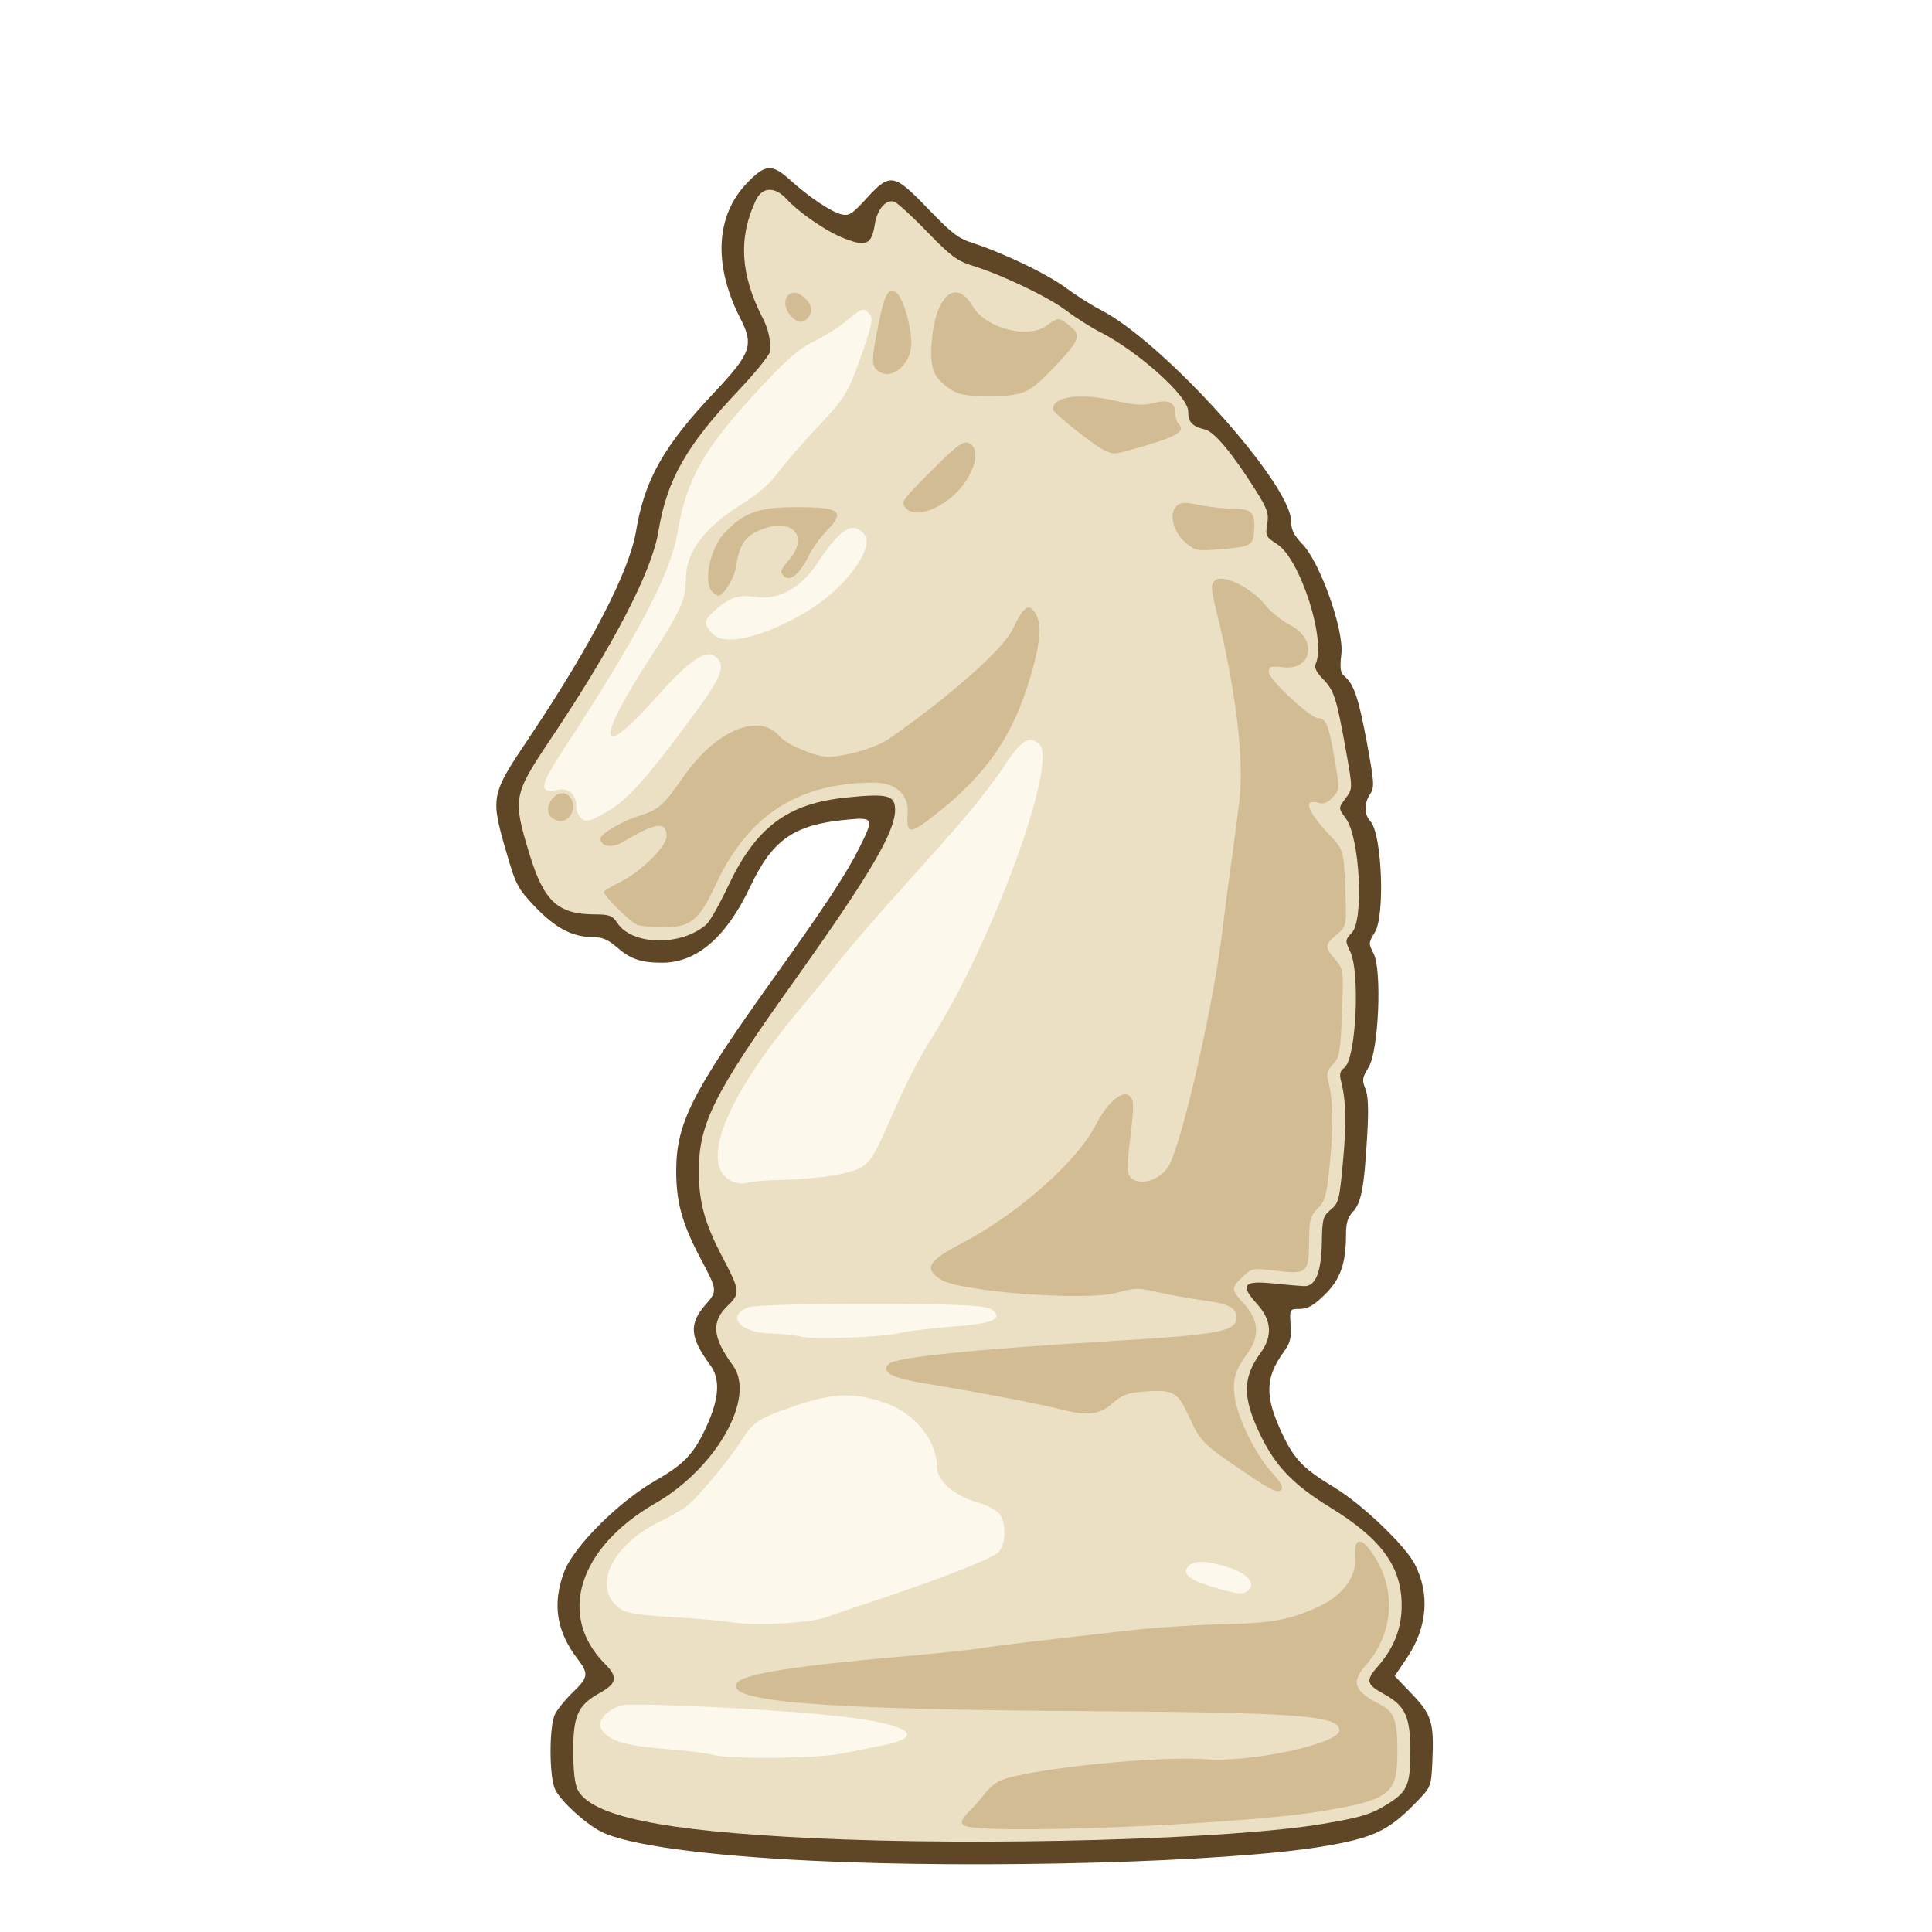
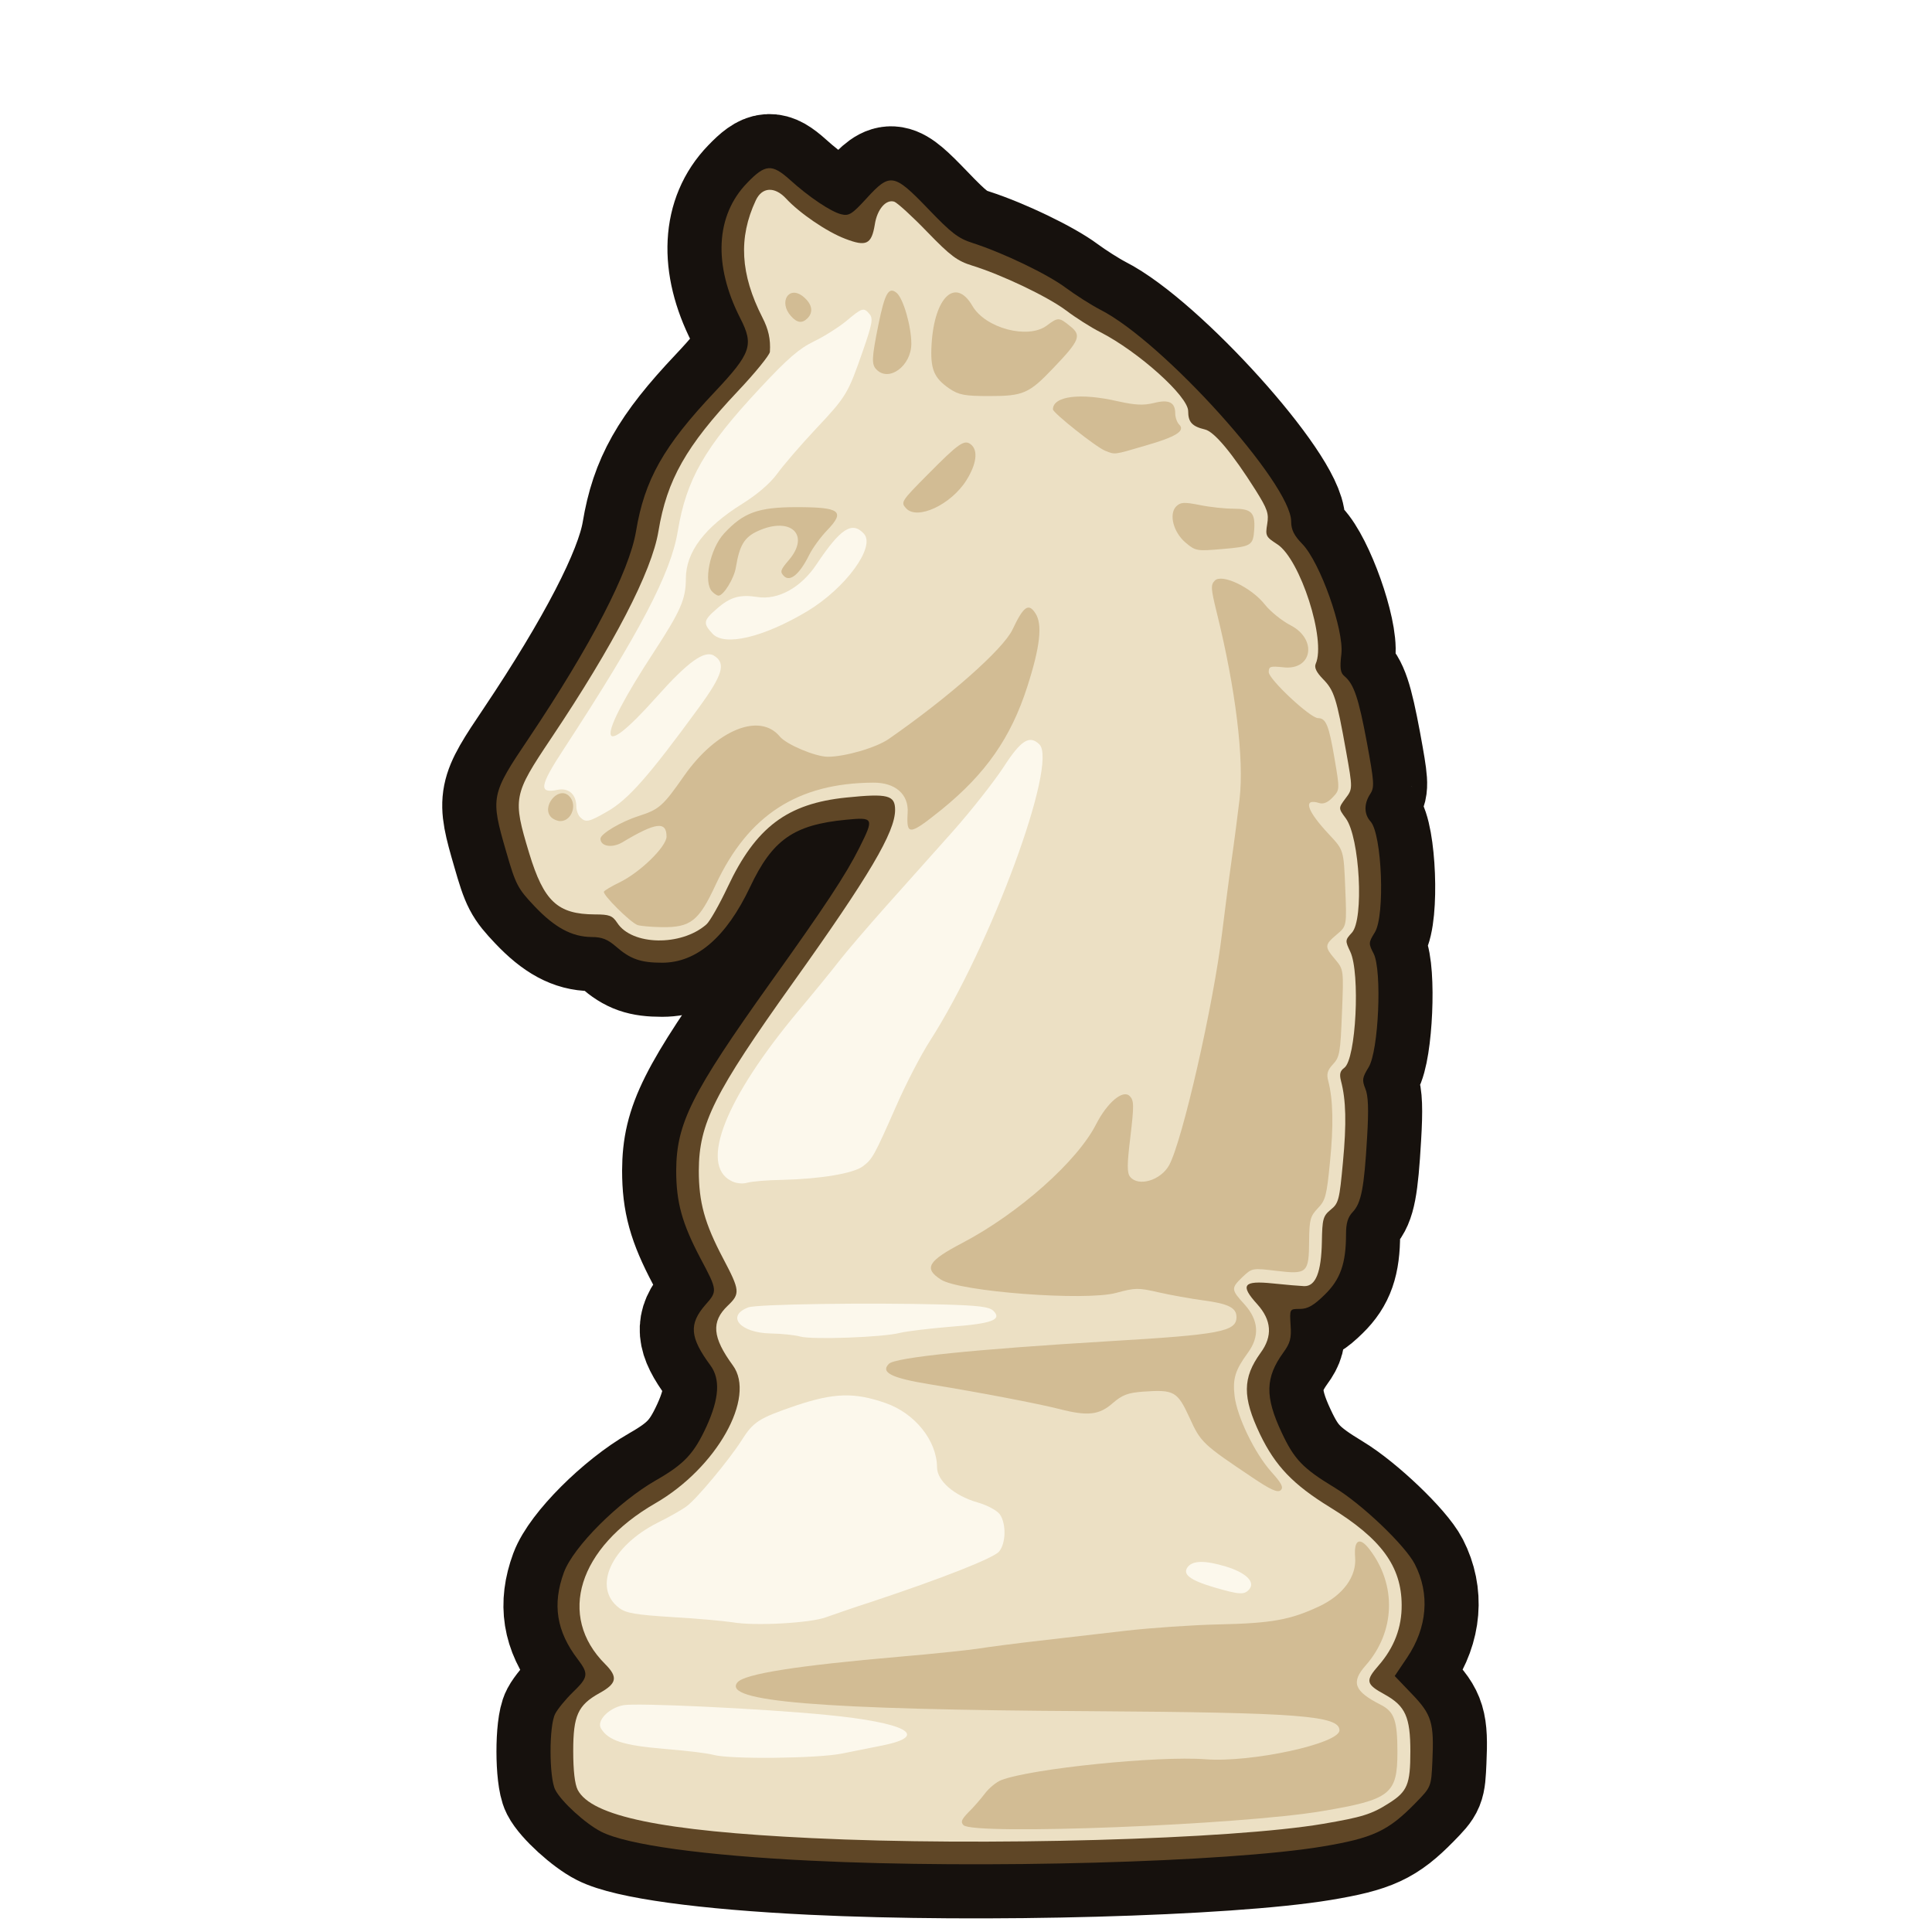
<svg xmlns="http://www.w3.org/2000/svg" viewBox="0 0 100 100">
+   <path fill="#16110d" stroke="#16110d" stroke-width="5.6" stroke-linejoin="round" d="M42.00 96.31C36.46 96.04 32.45 95.49 31.12 94.81C30.31 94.40 29.05 93.25 28.74 92.64C28.42 92.02 28.41 89.31 28.74 88.70C28.87 88.45 29.28 87.95 29.65 87.59C30.45 86.82 30.48 86.64 29.91 85.89C28.80 84.44 28.58 83.04 29.19 81.38C29.68 80.06 32.01 77.73 33.95 76.62C35.42 75.78 35.92 75.24 36.57 73.83C37.23 72.38 37.29 71.38 36.77 70.67C35.70 69.22 35.65 68.53 36.51 67.54C37.14 66.83 37.14 66.79 36.26 65.14C35.30 63.32 35.00 62.23 35.00 60.59C35.01 58.15 35.79 56.59 39.87 50.87C42.69 46.93 43.79 45.26 44.48 43.88C45.25 42.34 45.23 42.29 43.79 42.43C41.08 42.69 39.98 43.46 38.82 45.92C37.59 48.51 36.06 49.83 34.27 49.83C33.16 49.83 32.62 49.64 31.88 48.99C31.45 48.62 31.16 48.50 30.62 48.50C29.60 48.49 28.71 48.01 27.66 46.90C26.80 45.99 26.69 45.79 26.20 44.08C25.38 41.26 25.40 41.13 27.37 38.21C30.60 33.39 32.57 29.58 32.92 27.50C33.36 24.84 34.34 23.09 37.01 20.27C38.88 18.28 39.03 17.86 38.31 16.46C36.91 13.71 37.04 11.15 38.67 9.47C39.61 8.49 39.95 8.47 40.88 9.30C41.87 10.20 43.01 10.96 43.54 11.09C43.94 11.19 44.10 11.09 44.85 10.27C46.07 8.93 46.27 8.97 48.04 10.81C49.23 12.05 49.59 12.34 50.35 12.58C51.93 13.09 54.22 14.19 55.17 14.90C55.67 15.27 56.47 15.78 56.95 16.03C60.20 17.68 66.83 25.04 66.83 26.99C66.83 27.42 66.98 27.72 67.41 28.16C68.33 29.11 69.57 32.60 69.43 33.85C69.34 34.59 69.38 34.83 69.59 35.00C70.08 35.41 70.32 36.13 70.75 38.43C71.13 40.50 71.15 40.75 70.92 41.10C70.59 41.60 70.60 42.15 70.94 42.52C71.53 43.18 71.70 47.39 71.16 48.26C70.83 48.79 70.83 48.84 71.10 49.36C71.54 50.23 71.36 54.39 70.84 55.24C70.51 55.78 70.49 55.90 70.67 56.35C70.82 56.71 70.85 57.40 70.76 58.88C70.61 61.47 70.46 62.26 70.02 62.73C69.76 63.00 69.67 63.32 69.67 63.88C69.67 65.39 69.38 66.22 68.57 67.01C68.00 67.57 67.69 67.75 67.28 67.75C66.75 67.75 66.75 67.75 66.80 68.58C66.85 69.26 66.78 69.52 66.43 70.00C65.49 71.30 65.46 72.28 66.34 74.15C66.99 75.54 67.43 76.00 69.08 77.00C70.49 77.85 72.73 79.99 73.23 80.96C74.02 82.50 73.88 84.24 72.83 85.80L72.19 86.75L73.08 87.68C74.11 88.75 74.23 89.17 74.14 91.16C74.08 92.49 74.08 92.49 73.25 93.34C71.84 94.78 71.06 95.14 68.42 95.58C63.50 96.39 50.85 96.74 42.00 96.31Z" />
  <path fill="#5f4626" d="M42.00 96.31C36.46 96.04 32.45 95.49 31.12 94.81C30.31 94.40 29.05 93.25 28.74 92.64C28.42 92.02 28.41 89.31 28.74 88.70C28.87 88.45 29.28 87.95 29.65 87.59C30.45 86.82 30.48 86.64 29.91 85.89C28.80 84.44 28.58 83.04 29.19 81.38C29.68 80.06 32.01 77.73 33.95 76.62C35.42 75.78 35.92 75.24 36.57 73.83C37.23 72.38 37.29 71.38 36.77 70.67C35.70 69.22 35.65 68.53 36.51 67.54C37.14 66.83 37.14 66.79 36.26 65.14C35.30 63.32 35.00 62.23 35.00 60.59C35.01 58.15 35.79 56.59 39.87 50.87C42.69 46.93 43.79 45.26 44.48 43.88C45.25 42.34 45.23 42.29 43.79 42.43C41.08 42.69 39.98 43.46 38.82 45.92C37.59 48.51 36.06 49.83 34.27 49.83C33.16 49.83 32.62 49.64 31.88 48.99C31.45 48.62 31.16 48.50 30.62 48.50C29.60 48.49 28.71 48.01 27.66 46.90C26.80 45.99 26.69 45.79 26.20 44.08C25.38 41.26 25.40 41.13 27.37 38.21C30.60 33.39 32.57 29.58 32.92 27.50C33.36 24.84 34.34 23.09 37.01 20.27C38.88 18.28 39.03 17.86 38.31 16.46C36.91 13.71 37.04 11.15 38.67 9.47C39.61 8.49 39.95 8.47 40.88 9.30C41.87 10.20 43.01 10.96 43.54 11.09C43.94 11.19 44.10 11.09 44.85 10.27C46.07 8.93 46.27 8.97 48.04 10.81C49.23 12.05 49.59 12.34 50.35 12.58C51.93 13.09 54.22 14.19 55.17 14.90C55.67 15.27 56.47 15.78 56.95 16.03C60.20 17.68 66.83 25.04 66.83 26.99C66.83 27.42 66.98 27.72 67.41 28.16C68.33 29.11 69.57 32.60 69.43 33.85C69.34 34.59 69.38 34.83 69.59 35.00C70.08 35.41 70.32 36.13 70.75 38.43C71.13 40.50 71.15 40.75 70.92 41.10C70.59 41.60 70.60 42.15 70.94 42.52C71.53 43.18 71.70 47.39 71.16 48.26C70.83 48.79 70.83 48.84 71.10 49.36C71.54 50.23 71.36 54.39 70.84 55.24C70.51 55.78 70.49 55.90 70.67 56.35C70.82 56.71 70.85 57.40 70.76 58.88C70.61 61.47 70.46 62.26 70.02 62.73C69.76 63.00 69.67 63.32 69.67 63.88C69.67 65.39 69.38 66.22 68.57 67.01C68.00 67.57 67.69 67.75 67.28 67.75C66.75 67.75 66.75 67.75 66.80 68.58C66.85 69.26 66.78 69.52 66.43 70.00C65.49 71.30 65.46 72.28 66.34 74.15C66.99 75.54 67.43 76.00 69.08 77.00C70.49 77.85 72.73 79.99 73.23 80.96C74.02 82.50 73.88 84.24 72.83 85.80L72.19 86.75L73.08 87.68C74.11 88.75 74.23 89.17 74.14 91.16C74.08 92.49 74.08 92.49 73.25 93.34C71.84 94.78 71.06 95.14 68.42 95.58C63.50 96.39 50.85 96.74 42.00 96.31Z" />
  <path fill="#ece0c4" d="M42.00 95.14C34.27 94.77 30.61 94.01 29.90 92.64C29.75 92.34 29.67 91.65 29.67 90.63C29.67 88.80 29.91 88.26 31.02 87.64C31.93 87.14 32.00 86.81 31.32 86.13C28.83 83.64 29.93 80.11 33.92 77.81C37.09 75.98 39.15 72.32 37.93 70.67C36.87 69.22 36.80 68.41 37.67 67.58C38.32 66.96 38.30 66.79 37.43 65.14C36.47 63.32 36.17 62.23 36.17 60.59C36.18 58.15 36.96 56.59 41.04 50.87C45.00 45.32 46.33 43.07 46.33 41.92C46.33 41.16 45.96 41.06 43.81 41.28C40.75 41.59 39.12 42.81 37.66 45.92C37.23 46.83 36.73 47.71 36.56 47.85C35.26 48.99 32.71 48.94 31.95 47.77C31.70 47.39 31.54 47.33 30.79 47.33C28.86 47.32 28.15 46.66 27.39 44.16C26.53 41.31 26.56 41.15 28.53 38.21C31.76 33.39 33.74 29.58 34.08 27.50C34.52 24.84 35.51 23.09 38.17 20.27C39.09 19.30 39.84 18.37 39.85 18.21C39.89 17.56 39.78 17.05 39.46 16.43C38.32 14.19 38.21 12.31 39.12 10.37C39.44 9.68 40.09 9.64 40.68 10.27C41.38 11.03 42.80 12.00 43.75 12.36C44.84 12.78 45.11 12.65 45.28 11.62C45.40 10.83 45.86 10.30 46.29 10.44C46.45 10.50 47.22 11.20 48.00 12.01C49.20 13.25 49.55 13.51 50.33 13.75C51.87 14.23 54.20 15.34 55.17 16.06C55.67 16.44 56.47 16.95 56.95 17.19C58.92 18.20 61.50 20.51 61.50 21.28C61.50 21.85 61.70 22.07 62.37 22.23C62.85 22.34 63.79 23.47 64.99 25.37C65.61 26.36 65.68 26.58 65.59 27.13C65.49 27.73 65.52 27.79 66.11 28.17C67.30 28.94 68.65 33.14 68.10 34.36C68.02 34.55 68.13 34.79 68.48 35.15C69.05 35.73 69.18 36.13 69.67 38.87C70.02 40.83 70.02 40.83 69.64 41.33C69.27 41.83 69.27 41.83 69.66 42.36C70.38 43.34 70.61 47.60 69.97 48.28C69.62 48.66 69.62 48.69 69.89 49.26C70.41 50.36 70.19 54.83 69.58 55.27C69.36 55.43 69.32 55.60 69.41 55.95C69.67 56.94 69.70 58.14 69.51 60.16C69.33 62.10 69.29 62.28 68.88 62.61C68.48 62.94 68.44 63.09 68.42 64.28C68.39 65.85 68.10 66.59 67.50 66.57C67.27 66.56 66.54 66.50 65.88 66.43C64.35 66.27 64.17 66.51 65.07 67.50C65.82 68.33 65.88 69.16 65.25 70.02C64.31 71.32 64.30 72.31 65.22 74.24C66.01 75.88 66.93 76.84 68.83 78.01C71.49 79.64 72.54 81.07 72.55 83.07C72.56 84.24 72.16 85.28 71.36 86.20C70.66 87.00 70.69 87.17 71.68 87.71C72.74 88.30 73.00 88.87 73.00 90.65C73.00 92.36 72.85 92.73 71.88 93.34C70.99 93.91 70.48 94.06 68.49 94.40C63.73 95.21 50.85 95.57 42.00 95.14Z" />
  <path fill="#d2bc94" d="M49.87 94.47C49.71 94.31 49.77 94.17 50.12 93.81C50.38 93.56 50.76 93.12 50.98 92.83C51.20 92.54 51.58 92.23 51.82 92.14C53.37 91.54 59.96 90.87 62.40 91.06C64.76 91.24 69.33 90.25 69.33 89.56C69.33 88.80 67.21 88.64 56.42 88.57C42.40 88.49 37.35 88.07 38.17 87.08C38.53 86.64 41.26 86.21 46.58 85.75C48.23 85.61 50.03 85.42 50.58 85.34C51.13 85.25 52.60 85.06 53.83 84.92C55.07 84.78 57.10 84.54 58.33 84.40C59.57 84.26 61.70 84.11 63.05 84.08C65.82 84.02 66.78 83.85 68.29 83.14C69.52 82.56 70.23 81.59 70.14 80.59C70.07 79.69 70.38 79.53 70.89 80.20C72.30 82.04 72.22 84.46 70.69 86.20C69.91 87.08 70.09 87.54 71.47 88.24C72.17 88.60 72.33 89.05 72.33 90.69C72.33 92.86 71.97 93.15 68.45 93.74C64.23 94.46 50.40 95.00 49.87 94.47ZM64.83 76.48C62.25 74.75 62.15 74.66 61.57 73.38C60.94 72.01 60.77 71.92 59.18 72.03C58.37 72.09 58.09 72.20 57.59 72.63C56.90 73.24 56.30 73.31 54.83 72.93C53.72 72.65 50.76 72.08 48.18 71.66C46.14 71.33 45.56 71.04 46.01 70.59C46.34 70.26 50.42 69.84 57.42 69.42C63.17 69.08 64.00 68.92 64.00 68.17C64.00 67.69 63.58 67.48 62.30 67.31C61.63 67.22 60.58 67.03 59.96 66.89C58.92 66.65 58.76 66.65 57.77 66.92C56.18 67.35 49.67 66.86 48.70 66.23C47.80 65.65 48.02 65.27 49.82 64.33C52.73 62.80 55.77 60.10 56.74 58.18C57.31 57.07 58.12 56.38 58.47 56.73C58.70 56.96 58.70 57.21 58.51 58.83C58.33 60.30 58.33 60.71 58.50 60.92C58.94 61.44 60.09 61.09 60.52 60.30C61.21 59.01 62.80 52.04 63.25 48.33C63.38 47.28 63.60 45.55 63.75 44.50C63.90 43.45 64.08 42.03 64.16 41.36C64.40 39.29 63.96 35.67 62.98 31.71C62.67 30.45 62.66 30.27 62.88 30.05C63.25 29.68 64.76 30.40 65.46 31.28C65.75 31.65 66.35 32.13 66.79 32.36C68.20 33.08 67.93 34.71 66.43 34.54C65.75 34.47 65.67 34.49 65.67 34.79C65.67 35.16 67.82 37.17 68.22 37.17C68.63 37.17 68.78 37.53 69.07 39.23C69.35 40.88 69.35 40.88 68.98 41.27C68.74 41.53 68.50 41.63 68.30 41.57C67.42 41.29 67.62 41.94 68.80 43.20C69.55 44.00 69.55 44.00 69.63 45.97C69.71 47.93 69.71 47.93 69.19 48.37C68.55 48.91 68.55 49.00 69.11 49.66C69.55 50.19 69.55 50.19 69.46 52.44C69.38 54.47 69.34 54.72 69.00 55.08C68.71 55.39 68.65 55.59 68.75 55.95C69.00 56.91 69.03 58.25 68.84 60.14C68.67 61.88 68.61 62.13 68.21 62.54C67.82 62.95 67.77 63.13 67.76 64.22C67.75 65.89 67.66 65.97 66.08 65.78C64.82 65.63 64.81 65.63 64.32 66.09C63.71 66.68 63.71 66.74 64.42 67.52C65.15 68.33 65.21 69.17 64.59 70.02C63.93 70.92 63.80 71.36 63.90 72.24C64.02 73.31 64.94 75.22 65.81 76.19C66.35 76.79 66.45 77.00 66.28 77.14C66.12 77.27 65.75 77.10 64.83 76.48ZM33.00 47.88C32.63 47.75 31.17 46.30 31.26 46.15C31.30 46.08 31.66 45.87 32.05 45.68C33.12 45.17 34.50 43.82 34.50 43.30C34.50 42.49 33.94 42.56 32.21 43.60C31.68 43.91 31.08 43.81 31.08 43.41C31.08 43.16 32.14 42.53 33.05 42.24C34.13 41.89 34.31 41.73 35.42 40.14C37.08 37.78 39.32 36.86 40.36 38.12C40.71 38.54 42.19 39.16 42.84 39.17C43.74 39.17 45.35 38.70 46.00 38.25C49.11 36.09 51.93 33.60 52.41 32.58C52.98 31.37 53.24 31.20 53.59 31.74C53.97 32.31 53.84 33.47 53.17 35.55C52.32 38.19 51.02 40.05 48.73 41.91C47.06 43.25 46.91 43.26 46.98 42.07C47.04 41.11 46.34 40.50 45.20 40.51C41.29 40.53 38.73 42.19 37.05 45.78C36.17 47.68 35.75 48.01 34.25 47.99C33.70 47.98 33.14 47.93 33.00 47.88ZM28.53 42.30C28.01 41.78 28.86 40.70 29.42 41.17C29.91 41.58 29.62 42.50 29.00 42.50C28.85 42.50 28.64 42.41 28.53 42.30ZM36.87 30.63C36.39 30.16 36.74 28.41 37.48 27.61C38.48 26.53 39.24 26.25 41.23 26.25C43.50 26.25 43.76 26.46 42.81 27.45C42.47 27.80 42.05 28.38 41.87 28.75C41.38 29.73 40.89 30.13 40.58 29.82C40.36 29.60 40.39 29.50 40.83 28.99C41.95 27.68 40.93 26.72 39.24 27.48C38.53 27.80 38.28 28.21 38.09 29.36C38.00 29.94 37.45 30.83 37.19 30.83C37.12 30.83 36.98 30.74 36.87 30.63ZM61.37 28.09C60.73 27.55 60.49 26.61 60.88 26.21C61.11 25.99 61.28 25.98 62.10 26.14C62.63 26.25 63.41 26.33 63.84 26.33C64.77 26.33 64.97 26.53 64.92 27.39C64.86 28.24 64.79 28.29 63.24 28.42C61.95 28.53 61.88 28.52 61.37 28.09ZM46.90 26.31C46.61 26.00 46.65 25.94 48.01 24.57C49.64 22.92 49.92 22.73 50.26 23.01C50.64 23.32 50.54 24.03 50.02 24.86C49.22 26.13 47.47 26.94 46.90 26.31ZM57.20 23.33C56.73 23.14 54.50 21.37 54.50 21.19C54.50 20.50 55.91 20.32 57.86 20.77C58.76 20.97 59.18 20.99 59.72 20.86C60.50 20.66 60.83 20.82 60.83 21.40C60.83 21.60 60.92 21.86 61.03 21.97C61.37 22.30 60.88 22.61 59.27 23.07C57.63 23.55 57.73 23.54 57.20 23.33ZM49.15 20.12C48.33 19.56 48.14 19.10 48.22 17.80C48.37 15.36 49.46 14.34 50.33 15.83C51.00 16.99 53.20 17.57 54.17 16.86C54.77 16.41 54.81 16.41 55.40 16.89C55.99 17.36 55.89 17.62 54.51 19.06C53.26 20.37 52.97 20.50 51.20 20.50C49.93 20.50 49.63 20.44 49.15 20.12ZM45.37 19.13C45.10 18.87 45.12 18.52 45.47 16.79C45.80 15.17 46.00 14.82 46.41 15.16C46.75 15.44 47.17 16.88 47.17 17.79C47.17 18.93 46.02 19.79 45.37 19.13ZM40.94 16.36C40.29 15.64 40.82 14.76 41.56 15.34C42.03 15.72 42.12 16.14 41.80 16.47C41.52 16.75 41.26 16.72 40.94 16.36Z" />
  <path fill="#fcf8ec" d="M36.92 90.83C36.64 90.75 35.49 90.61 34.36 90.52C32.27 90.34 31.50 90.10 31.11 89.47C30.86 89.07 31.51 88.40 32.27 88.26C32.96 88.13 39.48 88.44 42.75 88.76C46.89 89.16 48.16 89.84 45.70 90.34C45.18 90.44 44.23 90.63 43.60 90.76C42.35 91.02 37.77 91.07 36.92 90.83ZM37.92 83.97C37.46 83.90 36.05 83.77 34.79 83.70C32.90 83.58 32.41 83.50 32.05 83.23C30.65 82.18 31.62 80.03 34.05 78.81C34.62 78.53 35.29 78.15 35.53 77.97C36.03 77.62 37.73 75.58 38.38 74.56C39.00 73.58 39.27 73.41 41.20 72.75C43.17 72.09 44.23 72.06 45.83 72.62C47.36 73.15 48.49 74.57 48.50 75.94C48.50 76.64 49.38 77.41 50.58 77.76C51.11 77.91 51.60 78.18 51.75 78.38C52.09 78.87 52.07 79.88 51.71 80.31C51.42 80.65 48.78 81.69 45.17 82.89C44.20 83.20 43.12 83.58 42.75 83.71C41.94 84.01 39.07 84.17 37.92 83.97ZM62.84 82.16C61.56 81.78 61.18 81.47 61.49 81.09C61.76 80.77 62.37 80.76 63.44 81.08C64.47 81.39 64.98 81.87 64.67 82.25C64.41 82.56 64.18 82.55 62.84 82.16ZM41.42 69.18C41.14 69.10 40.46 69.03 39.89 69.02C38.31 68.99 37.56 68.12 38.73 67.67C39.18 67.50 44.97 67.42 48.79 67.52C50.66 67.57 51.21 67.64 51.42 67.85C51.88 68.31 51.34 68.51 49.22 68.67C48.14 68.76 46.95 68.90 46.58 68.99C45.69 69.22 42.04 69.35 41.42 69.18ZM37.84 61.12C36.19 60.27 37.55 56.84 41.33 52.32C42.11 51.39 43.05 50.24 43.42 49.76C43.78 49.29 44.87 48.02 45.83 46.94C46.80 45.86 48.36 44.10 49.32 43.03C50.27 41.96 51.45 40.46 51.94 39.71C52.85 38.30 53.29 38.03 53.80 38.53C54.77 39.51 51.29 48.95 48.15 53.85C47.67 54.59 46.89 56.10 46.40 57.22C45.24 59.85 45.16 59.99 44.66 60.37C44.16 60.74 42.47 61.02 40.50 61.07C39.72 61.08 38.90 61.15 38.67 61.22C38.42 61.29 38.08 61.25 37.84 61.12ZM30.03 42.30C29.92 42.19 29.83 41.94 29.83 41.75C29.83 41.12 29.44 40.77 28.87 40.88C27.86 41.09 27.92 40.69 29.20 38.74C33.11 32.75 34.73 29.66 35.08 27.50C35.53 24.80 36.47 23.16 39.33 20.10C40.76 18.56 41.38 18.03 42.13 17.67C42.65 17.42 43.41 16.94 43.81 16.61C44.63 15.92 44.71 15.90 45.01 16.26C45.20 16.49 45.14 16.78 44.67 18.14C43.89 20.38 43.82 20.51 42.21 22.22C41.42 23.06 40.53 24.10 40.22 24.53C39.86 25.02 39.20 25.59 38.43 26.07C36.47 27.29 35.50 28.57 35.50 29.95C35.50 31.01 35.23 31.62 33.85 33.74C30.80 38.40 30.86 39.58 33.98 36.08C35.60 34.26 36.47 33.63 36.96 33.94C37.59 34.33 37.41 34.93 36.17 36.63C33.60 40.15 32.52 41.39 31.42 42.01C30.48 42.55 30.32 42.59 30.03 42.30ZM36.88 32.80C36.38 32.26 36.40 32.12 37.09 31.52C37.79 30.90 38.29 30.76 39.20 30.90C40.27 31.07 41.46 30.42 42.27 29.20C43.51 27.34 44.11 26.96 44.72 27.63C45.33 28.31 43.76 30.45 41.78 31.64C39.52 32.99 37.50 33.47 36.88 32.80Z" />
</svg>
